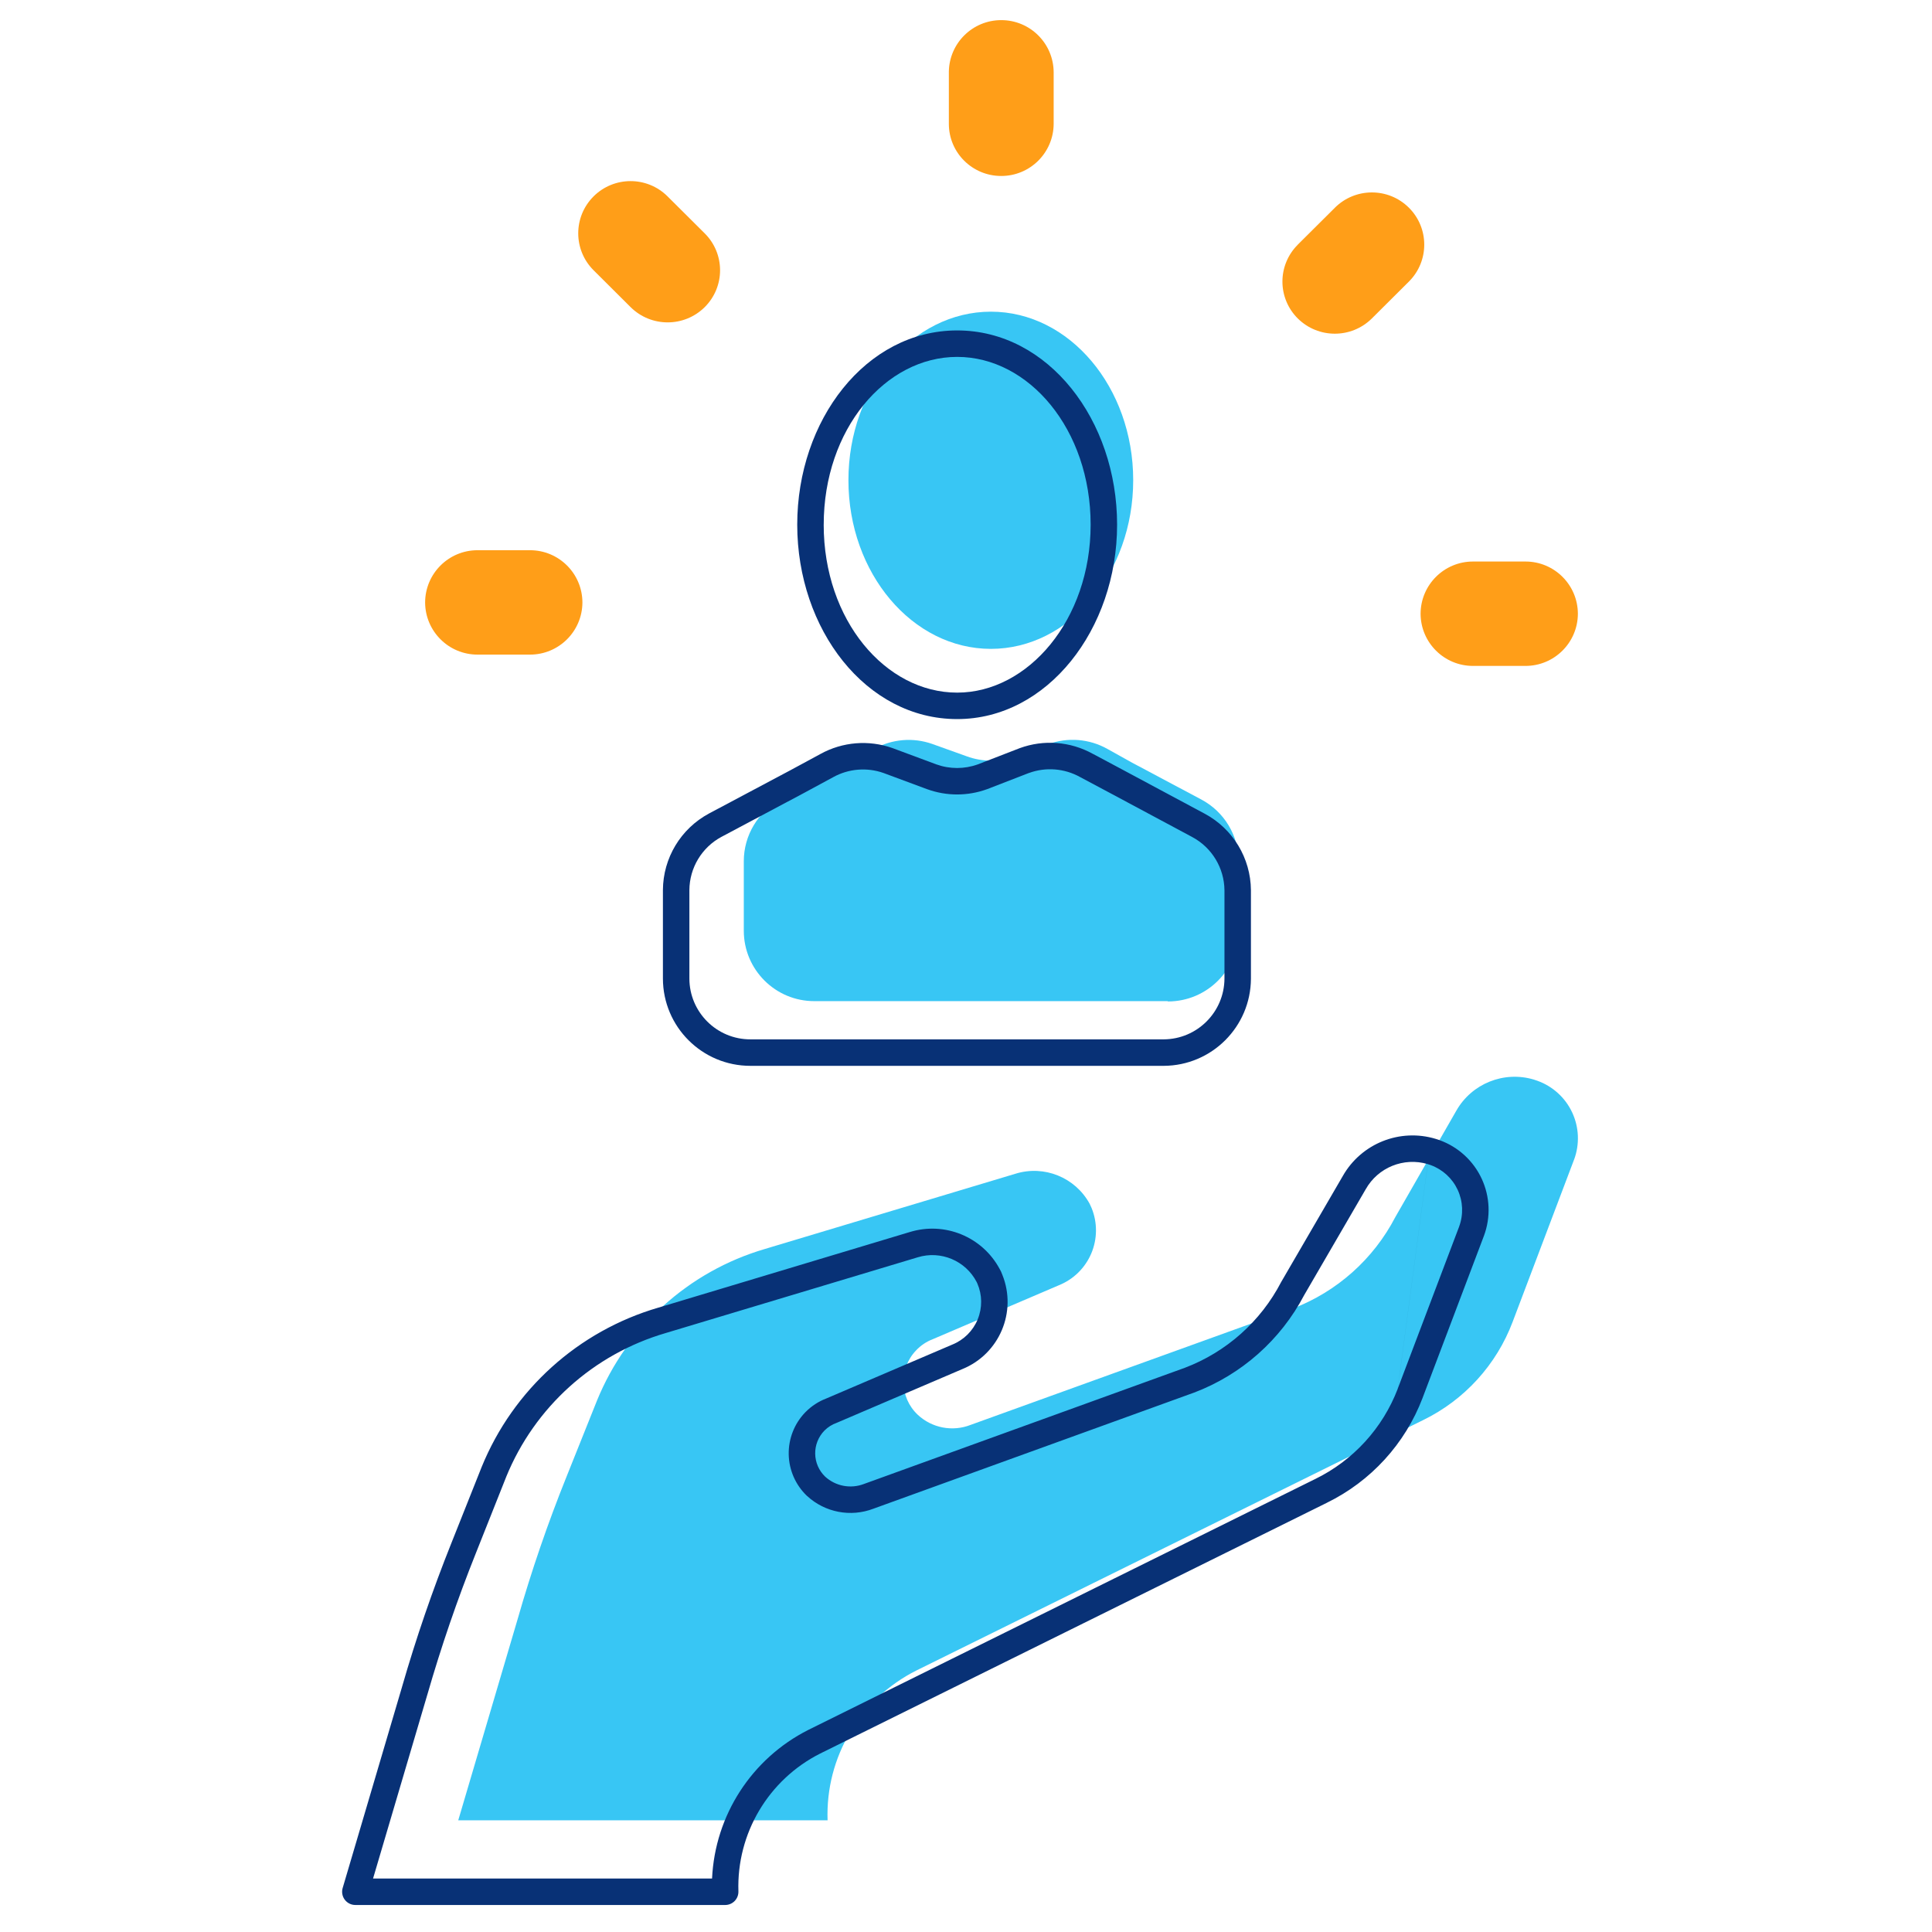
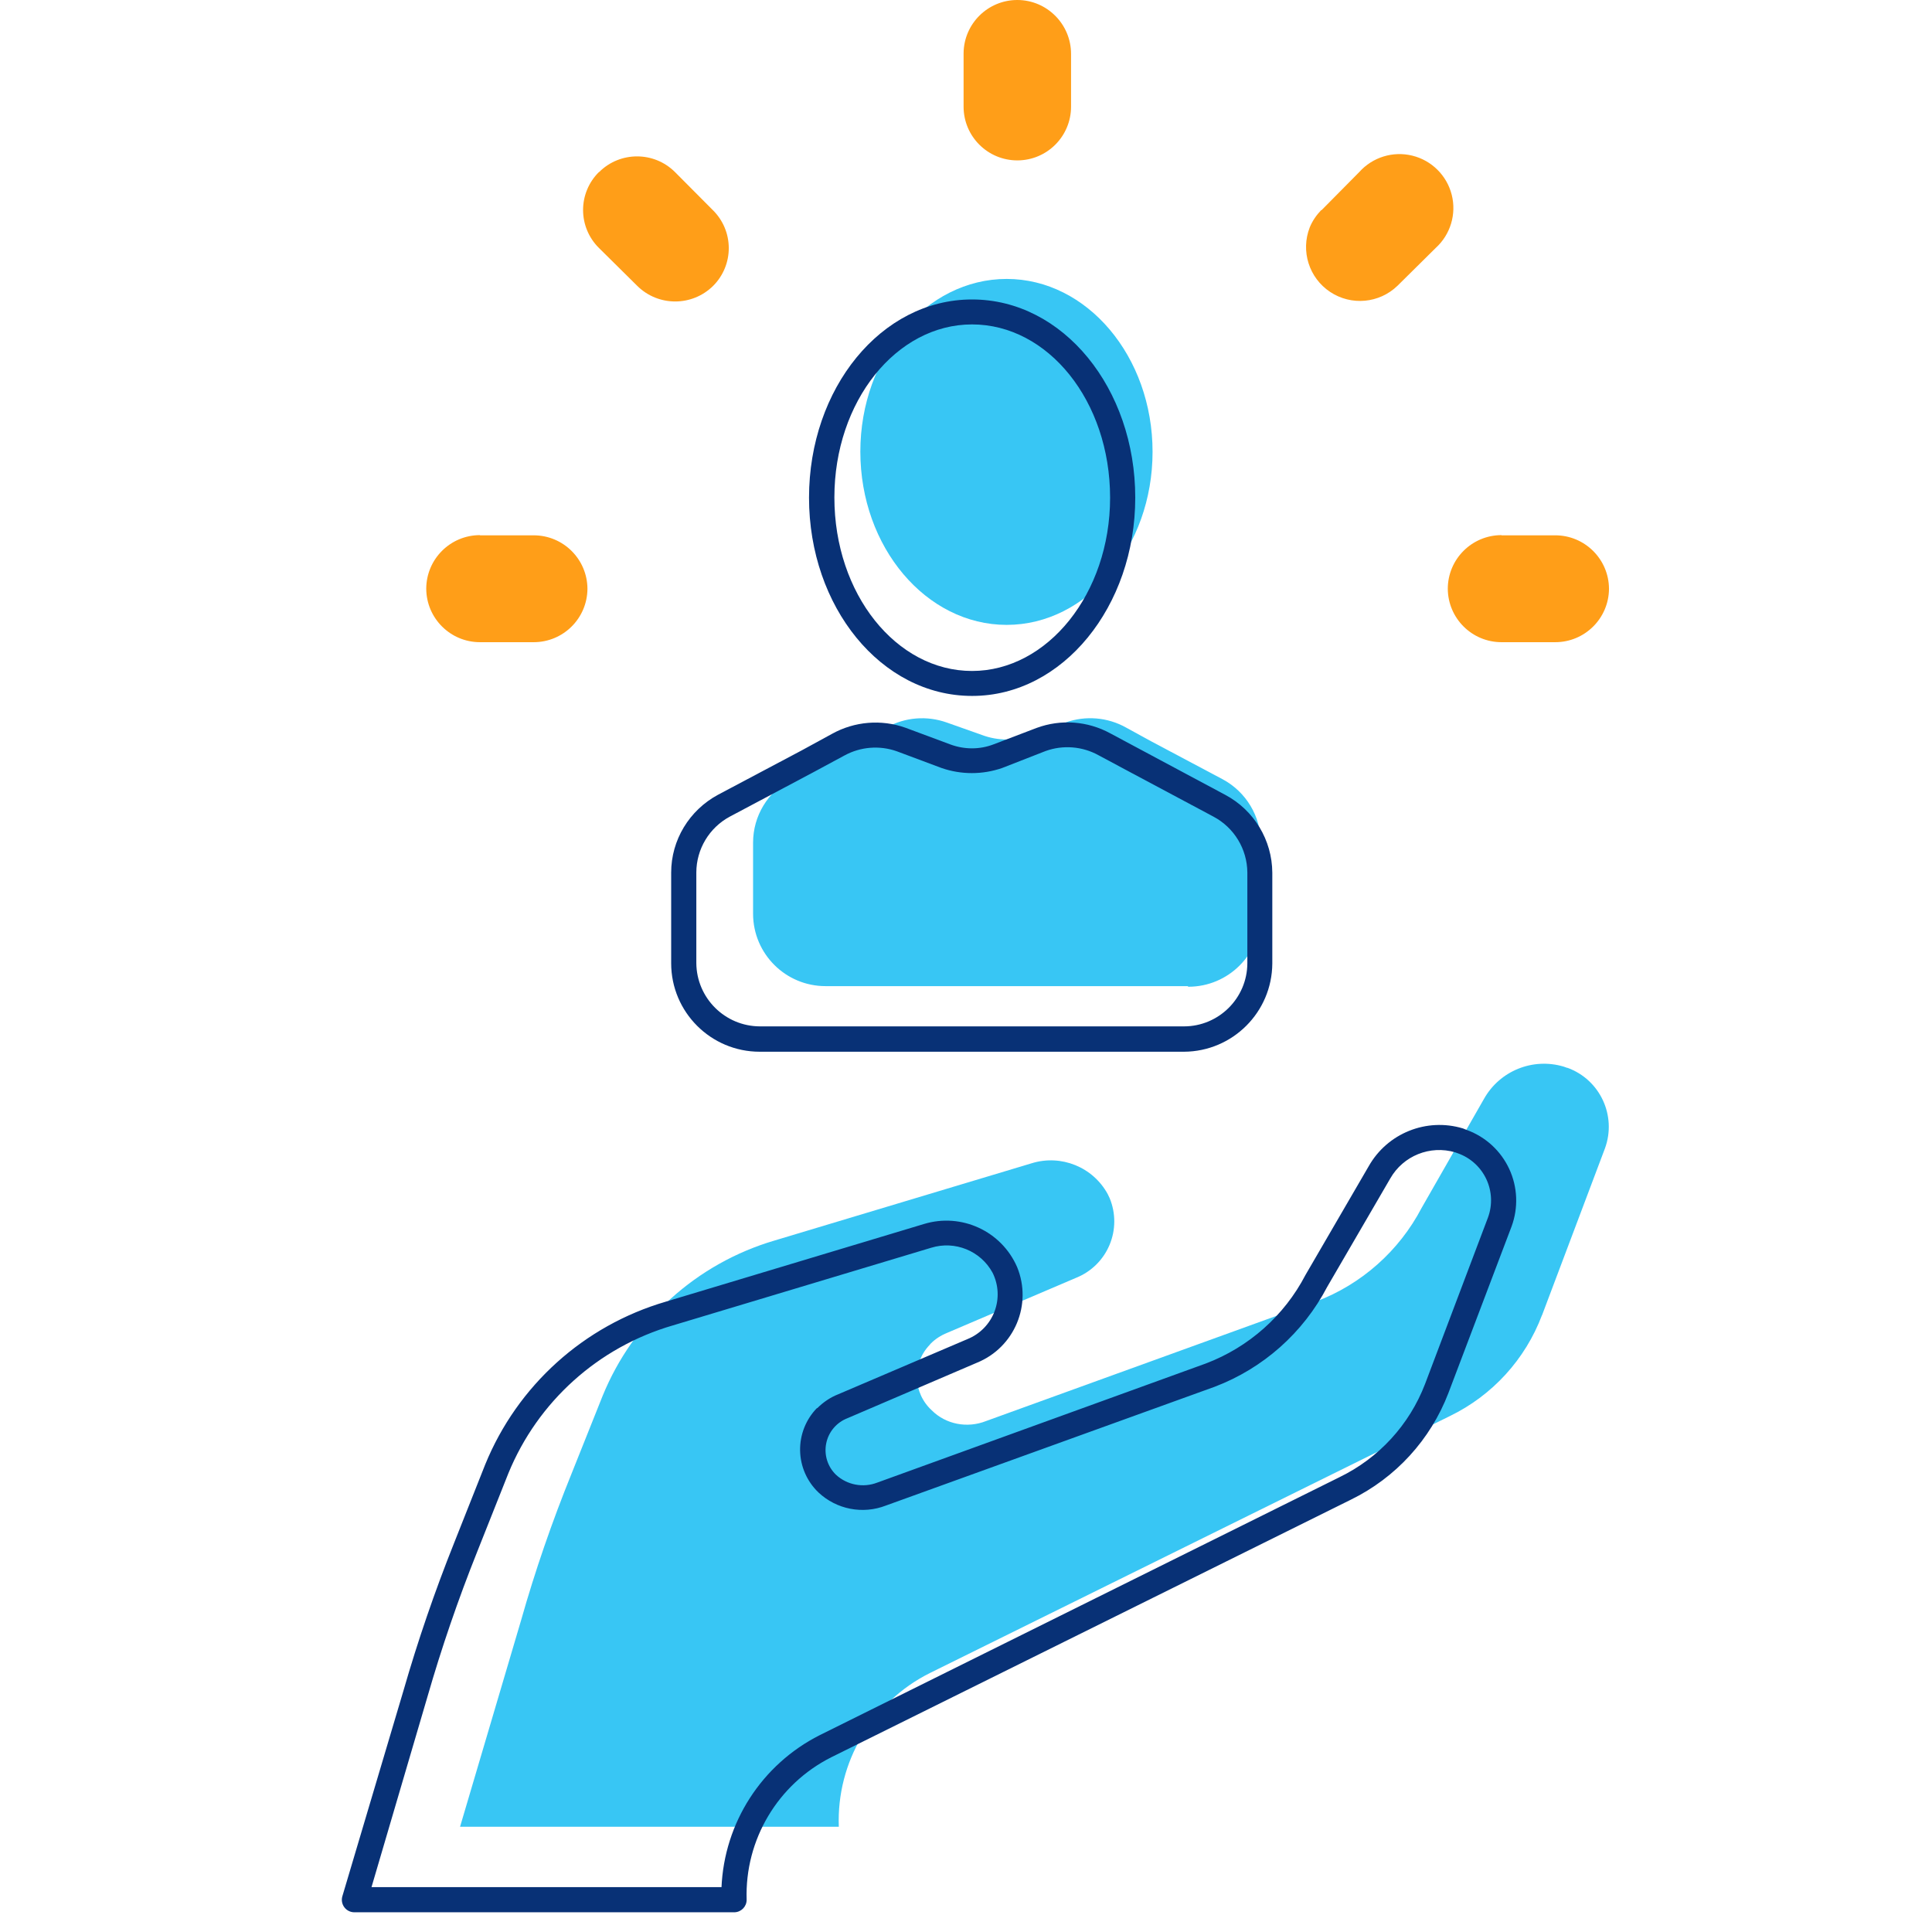
<svg xmlns="http://www.w3.org/2000/svg" id="icon-business-enhanced-customer-experience" viewBox="0 0 96 96">
-   <path fill-rule="evenodd" d="M52.356 3.597A2.603 2.603 0 0 0 49.748 1a2.603 2.603 0 0 0-2.6 2.557v2.598c0 1.43 1.164 2.589 2.6 2.589a2.603 2.603 0 0 0 2.608-2.59V3.598ZM23.732 27.34h2.6a2.603 2.603 0 0 1 2.608 2.597 2.603 2.603 0 0 1-2.608 2.59h-2.6a2.603 2.603 0 0 1-2.608-2.59 2.603 2.603 0 0 1 2.608-2.597Zm49.464.562h2.6a2.603 2.603 0 0 1 2.608 2.597 2.603 2.603 0 0 1-2.608 2.59h-2.6a2.603 2.603 0 0 1-2.608-2.59 2.603 2.603 0 0 1 2.608-2.597ZM29.49 9.762a2.607 2.607 0 0 1 3.677-.008l.008.009 1.839 1.83a2.582 2.582 0 0 1 .008 3.663l-.008.008a2.616 2.616 0 0 1-3.677 0l-1.847-1.84a2.59 2.59 0 0 1 0-3.661Zm36.837.563-1.84 1.83-.007.01a2.582 2.582 0 0 0 .008 3.661 2.616 2.616 0 0 0 3.677 0l1.847-1.839a2.59 2.59 0 0 0 0-3.662l-.009-.009a2.607 2.607 0 0 0-3.677.009Z" class="-path--secondary" fill="#FF9E18" />
-   <path fill-rule="evenodd" d="M49.238 32.242c-3.904 0-7.08-3.76-7.08-8.381 0-4.623 3.176-8.374 7.08-8.374s7.07 3.76 7.07 8.373c0 4.615-3.174 8.382-7.07 8.382Zm8.772 17.504H40.466a3.5 3.5 0 0 1-3.507-3.493v-3.46c0-1.285.709-2.467 1.846-3.074l3.418-1.83 1.215-.678a3.52 3.52 0 0 1 2.892-.242l1.709.613a3.544 3.544 0 0 0 2.43 0l1.62-.605a3.52 3.52 0 0 1 2.932.234l1.23.685 3.443 1.832a3.499 3.499 0 0 1 1.855 3.081v3.452a3.516 3.516 0 0 1-3.507 3.501l-.032-.016Zm20.208 7.865-3.054 8.067a8.943 8.943 0 0 1-4.454 4.888L45.536 83.005a8.013 8.013 0 0 0-4.414 7.445H22.77l2.948-9.986a72.167 72.167 0 0 1 2.43-7.083l1.514-3.783a12.94 12.94 0 0 1 8.335-7.534l12.465-3.743a3.14 3.14 0 0 1 3.677 1.484l.097.21.005.011a2.94 2.94 0 0 1-1.625 3.837l-6.26 2.678a2.228 2.228 0 0 0-.843.566c-.86.906-.82 2.336.09 3.193a2.51 2.51 0 0 0 2.632.5l15.996-5.776a9.617 9.617 0 0 0 5.103-4.55l3.029-5.283a3.335 3.335 0 0 1 3.847-1.549l.17.057.012.004a3.037 3.037 0 0 1 1.827 3.908Z" class="-path--shadow" fill="#38C6F4" />
-   <path fill-rule="evenodd" d="M40.93 26.07c0-4.742 3.068-8.336 6.631-8.336s6.632 3.601 6.632 8.337c0 4.733-3.116 8.345-6.632 8.345-3.562 0-6.632-3.601-6.632-8.345Zm6.631-9.651c-4.536 0-7.947 4.457-7.947 9.652 0 5.194 3.41 9.66 7.947 9.66 4.487 0 7.947-4.472 7.947-9.66 0-5.187-3.41-9.652-7.947-9.652Zm3.569 21.988-2.082.807-.007.002a4.356 4.356 0 0 1-2.967 0l-.005-.001-2.166-.805a3.066 3.066 0 0 0-2.503.207l-.005.003-1.495.809-4.047 2.152h-.001a3.026 3.026 0 0 0-1.597 2.65v4.394a3.028 3.028 0 0 0 3.036 3.02h20.53a3.036 3.036 0 0 0 3.022-3.014V44.24a3.035 3.035 0 0 0-1.605-2.65l-4.048-2.168-.002-.001-1.523-.812a3.065 3.065 0 0 0-2.535-.2Zm3.168-.951a4.38 4.38 0 0 0-3.625-.282l-2.087.808c-.666.24-1.396.24-2.062-.001l-2.168-.806-.009-.003a4.38 4.38 0 0 0-3.58.293l-1.486.804-4.048 2.152-.003.002a4.342 4.342 0 0 0-2.29 3.802v4.4a4.344 4.344 0 0 0 4.351 4.336H57.828a4.352 4.352 0 0 0 4.33-4.325v-4.404a4.35 4.35 0 0 0-2.299-3.801l-4.05-2.17-1.51-.805Zm12.423 20.982a3.984 3.984 0 0 1 4.625-1.846l.17.056a.622.622 0 0 1 .023.008l.003.002a3.687 3.687 0 0 1 2.198 4.739l-.002.005-3.053 8.066v.001a9.6 9.6 0 0 1-4.756 5.204v.001L40.754 87.133l-.003.001a7.405 7.405 0 0 0-4.06 6.844.657.657 0 0 1-.657.68H17.658a.657.657 0 0 1-.631-.844l2.947-9.983v-.002a75.703 75.703 0 0 1 2.45-7.142l1.51-3.795a13.598 13.598 0 0 1 8.78-7.917h.002l12.498-3.758h.002a3.797 3.797 0 0 1 4.447 1.82c.058.096.106.2.143.306a3.606 3.606 0 0 1-1.983 4.684l-6.256 2.676a1.587 1.587 0 0 0-.599.38l-.001.001-.006.006a1.61 1.61 0 0 0 .037 2.28c.522.48 1.273.622 1.936.366l.013-.005 15.927-5.766a8.992 8.992 0 0 0 4.787-4.263l3.058-5.26.002-.004Zm4.22-.595a2.669 2.669 0 0 0-3.077 1.245l-.004.007-3.054 5.255a10.308 10.308 0 0 1-5.47 4.847l-.01.003-15.925 5.766a3.184 3.184 0 0 1-3.3-.634l-.01-.008a2.926 2.926 0 0 1-.075-4.149l.002-.002.002-.001.008-.009.003-.003a2.902 2.902 0 0 1 1.032-.672l6.258-2.677a2.29 2.29 0 0 0 1.243-3.034.331.331 0 0 0-.032-.07 2.482 2.482 0 0 0-2.933-1.232l-.003.001-12.51 3.76a12.283 12.283 0 0 0-7.934 7.149v.002l-1.506 3.788a74.383 74.383 0 0 0-2.408 7.02l-.002.005-2.699 9.142h16.845a8.723 8.723 0 0 1 4.779-7.382l.005-.003 25.181-12.463.003-.001a8.286 8.286 0 0 0 4.105-4.49l1.487-11.16Zm0 0 .149.05h.001a2.372 2.372 0 0 1 1.416 3.045v.003L69.454 69l1.487-11.158Z" class="-path--primary" fill="#083176" />
+   <path class="-path--shadow" fill="#38C6F4" d="M76.62 65.35a9.17 9.17 0 0 1-4.57 5.01L46.21 83.13a8.2 8.2 0 0 0-4.53 7.64H22.86l3.03-10.25c.7-2.47 1.54-4.9 2.5-7.27l1.55-3.88a13.28 13.28 0 0 1 8.55-7.73l12.78-3.84a3.22 3.22 0 0 1 3.77 1.53l.1.21a3.02 3.02 0 0 1-1.66 3.95l-6.42 2.74c-.3.12-.6.31-.83.55l-.03.04c-.9.93-.84 2.4.1 3.26.7.7 1.77.9 2.7.53l16.4-5.94a9.87 9.87 0 0 0 5.24-4.65l3.1-5.42A3.42 3.42 0 0 1 77.7 53l.17.06h.02a3.12 3.12 0 0 1 1.86 4l-3.13 8.3v-.01ZM59.02 49h-18a3.6 3.6 0 0 1-3.6-3.58v-3.55c0-1.32.73-2.53 1.9-3.15l3.5-1.88 1.25-.7c.9-.5 1.98-.59 2.97-.24l1.75.62c.8.3 1.68.3 2.5 0l1.66-.62a3.64 3.64 0 0 1 3 .25l1.26.69 3.54 1.88a3.6 3.6 0 0 1 1.9 3.17v3.54a3.6 3.6 0 0 1-3.6 3.6l-.04-.03h.01Zm-9-17.95c-4 0-7.27-3.86-7.27-8.61 0-4.73 3.27-8.58 7.27-8.58 4 0 7.25 3.86 7.25 8.59s-3.25 8.6-7.25 8.6Z" />
+   <path class="-path--secondary" fill="#FF9E18" d="M23.85 26.6h2.67a2.67 2.67 0 0 1 2.67 2.66 2.67 2.67 0 0 1-2.67 2.65h-2.67a2.67 2.67 0 0 1-2.67-2.65c0-1.48 1.2-2.67 2.67-2.67v.01Zm50.75 0h2.67a2.67 2.67 0 0 1 2.68 2.66 2.67 2.67 0 0 1-2.68 2.65h-2.66a2.67 2.67 0 0 1-2.67-2.65c0-1.48 1.2-2.67 2.67-2.67v.01ZM50.55 0c1.47 0 2.67 1.2 2.67 2.68V5.3a2.67 2.67 0 0 1-5.34 0V2.64A2.67 2.67 0 0 1 50.55 0ZM29.77 8.55a2.67 2.67 0 0 1 3.77 0l1.88 1.89a2.65 2.65 0 0 1 .02 3.76 2.68 2.68 0 0 1-3.78 0l-1.9-1.88a2.65 2.65 0 0 1 0-3.77h.01Zm35.9 1.89 1.87-1.89a2.68 2.68 0 1 1 3.8 3.77l-1.9 1.88a2.68 2.68 0 0 1-4.36-2.9c.13-.32.33-.61.57-.86h.02Z" />
+   <path class="-path--primary" fill="#083176" d="M71.97 69.22a9.8 9.8 0 0 1-4.85 5.3L41.3 87.32a7.65 7.65 0 0 0-4.2 7.07.62.62 0 0 1-.6.63H17.6a.62.62 0 0 1-.59-.79L20.05 84a77.93 77.93 0 0 1 2.51-7.32l1.55-3.91a13.9 13.9 0 0 1 8.97-8.09l12.83-3.86a3.83 3.83 0 0 1 4.63 2.14 3.64 3.64 0 0 1-1.99 4.75l-6.44 2.76a1.7 1.7 0 0 0-.57 2.81c.55.51 1.35.66 2.05.39l16.33-5.92a9.3 9.3 0 0 0 4.95-4.4l3.14-5.4a4.04 4.04 0 0 1 4.68-1.88l.2.08a3.73 3.73 0 0 1 2.22 4.79l-3.14 8.28ZM35.85 93.8a8.9 8.9 0 0 1 4.88-7.58L66.56 73.4a8.55 8.55 0 0 0 4.25-4.63l3.13-8.28a2.48 2.48 0 0 0-1.49-3.18l-.14-.05a2.8 2.8 0 0 0-3.23 1.3l-3.13 5.38a10.53 10.53 0 0 1-5.6 4.97l-16.33 5.9a3.2 3.2 0 0 1-3.35-.65 2.95 2.95 0 0 1-.08-4.19h.02c.3-.3.66-.54 1.02-.68l6.44-2.75a2.4 2.4 0 0 0 1.25-3.3A2.6 2.6 0 0 0 46.27 62l-12.84 3.86a12.65 12.65 0 0 0-8.17 7.35l-1.55 3.9a76.4 76.4 0 0 0-2.47 7.2l-2.78 9.46h17.4v.03Zm22.98-41.54H37.75a4.4 4.4 0 0 1-4.4-4.4v-4.5c0-1.62.9-3.1 2.33-3.87l4.15-2.2 1.52-.83a4.45 4.45 0 0 1 3.64-.3l2.23.83c.7.26 1.46.26 2.14 0l2.15-.82a4.43 4.43 0 0 1 3.66.27l1.57.84 4.15 2.22a4.41 4.41 0 0 1 2.33 3.86v4.52a4.41 4.41 0 0 1-4.39 4.38Zm3.15-4.38v-4.53a3.17 3.17 0 0 0-1.68-2.77l-4.16-2.22-1.55-.83a3.2 3.2 0 0 0-2.64-.21l-2.15.84a4.6 4.6 0 0 1-3.02 0l-2.22-.83a3.2 3.2 0 0 0-2.6.21l-1.54.83-4.16 2.21a3.16 3.16 0 0 0-1.66 2.77v4.5A3.17 3.17 0 0 0 37.76 51h21.07c1.73 0 3.14-1.4 3.15-3.13v.01ZM48.3 34.58c-4.52 0-8.1-4.43-8.1-9.85 0-5.43 3.58-9.85 8.1-9.85 4.53 0 8.11 4.42 8.11 9.85 0 5.4-3.6 9.85-8.1 9.85Zm0-1.24c3.75 0 6.86-3.85 6.86-8.61 0-4.8-3.08-8.61-6.86-8.61-3.76 0-6.84 3.82-6.84 8.6 0 4.8 3.08 8.62 6.84 8.62Z" />
</svg>
